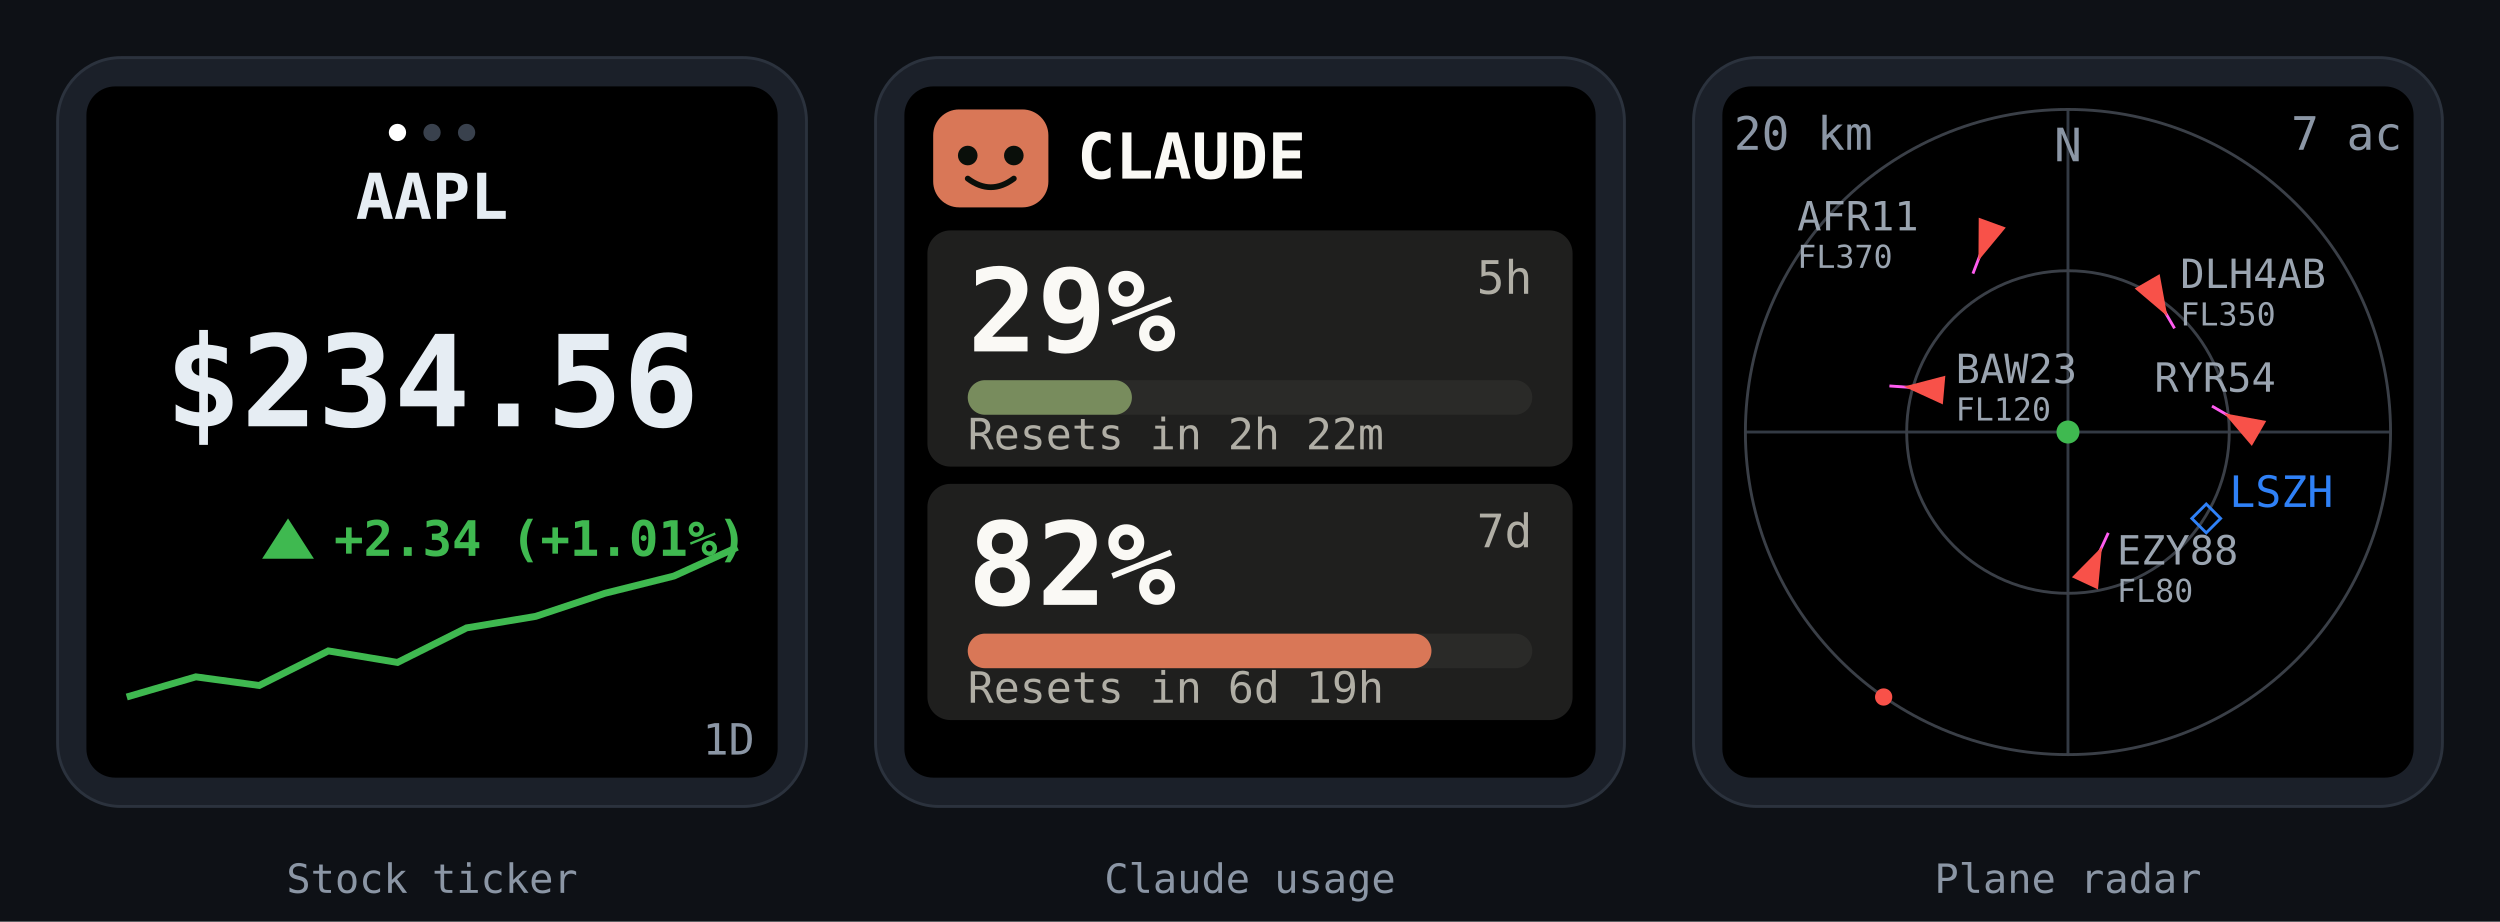
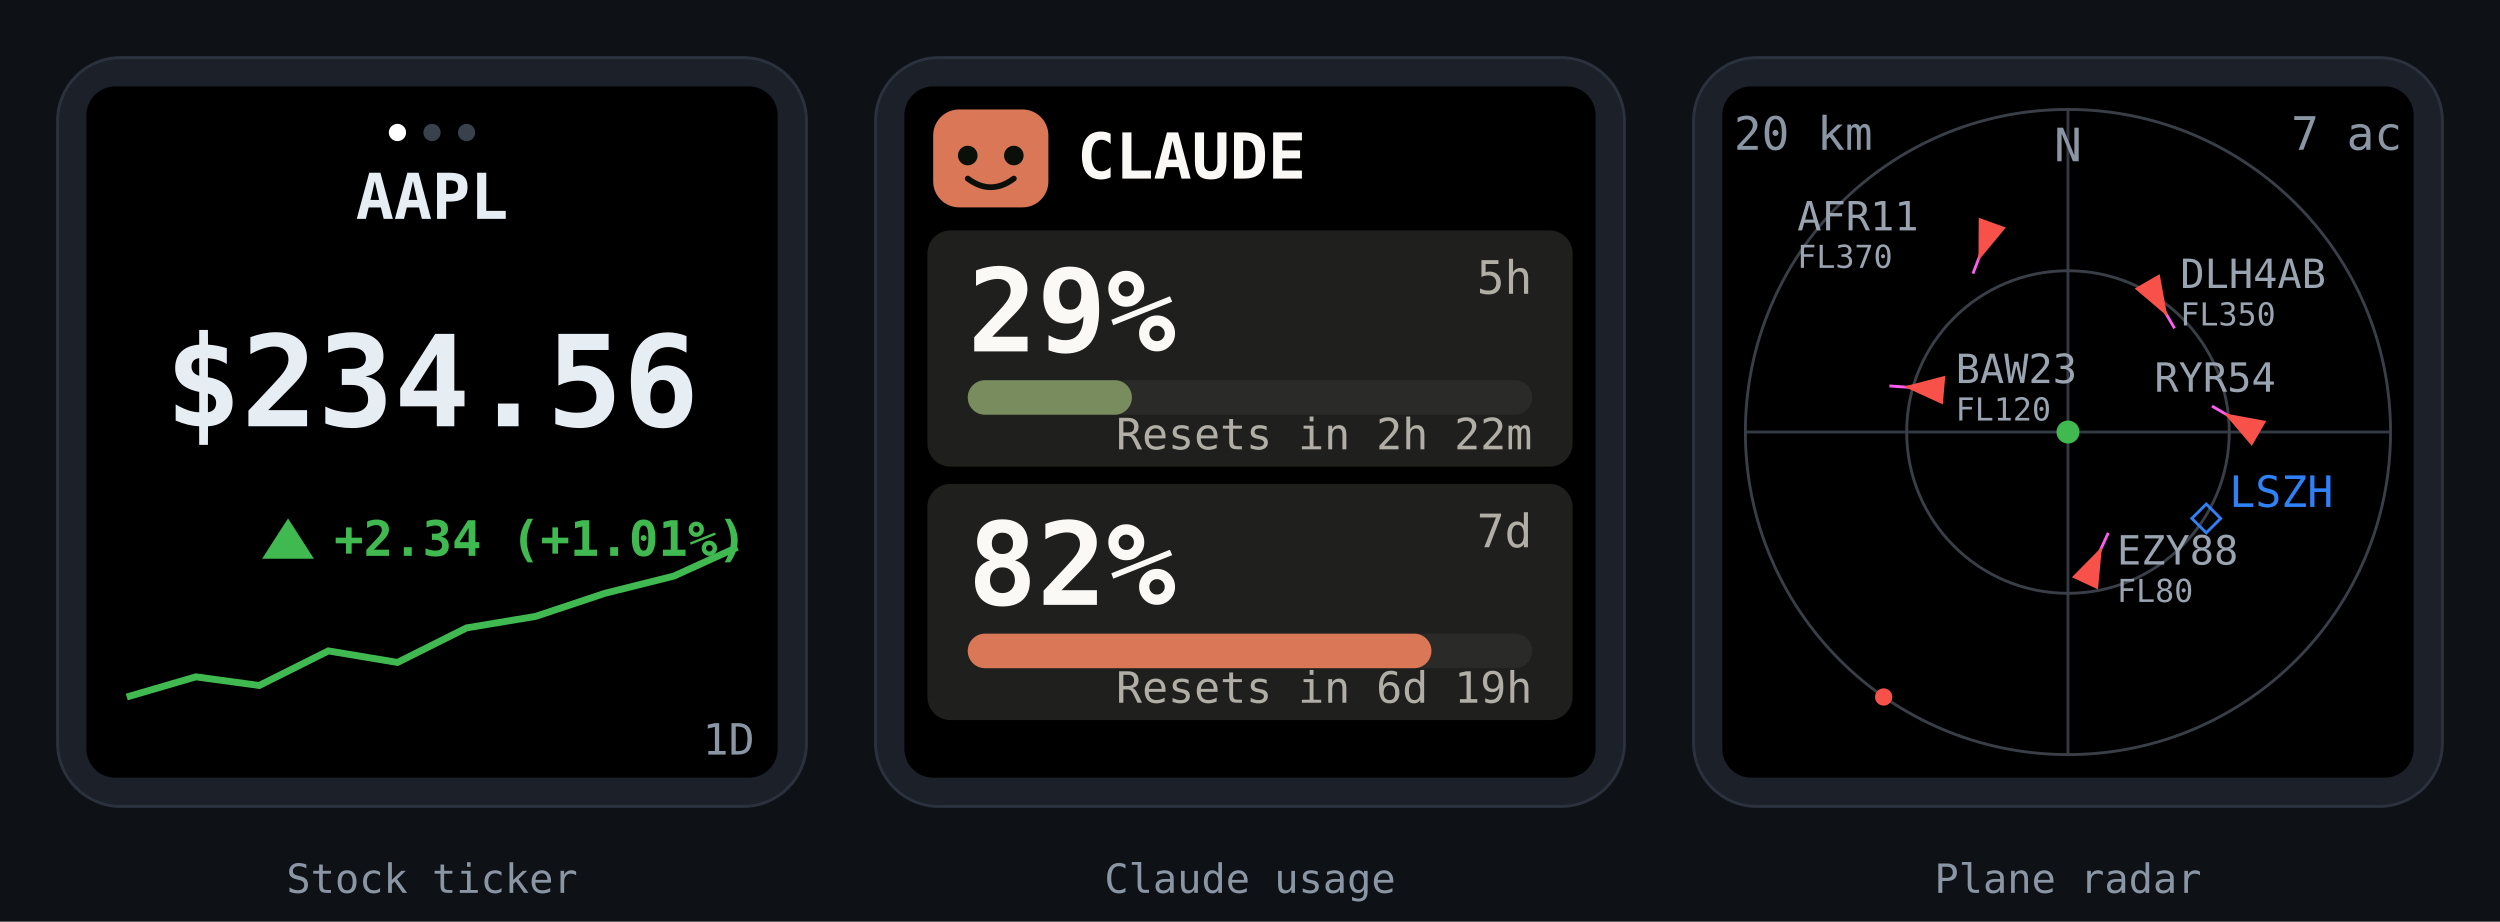
<svg xmlns="http://www.w3.org/2000/svg" width="868" height="320" viewBox="0 0 868 320" font-family="Consolas,Menlo,monospace">
  <rect width="868" height="320" fill="#0e1116" />
  <g transform="translate(20,20)">
    <rect width="260" height="260" rx="22" fill="#1b2029" stroke="#2b323d" />
    <rect x="10" y="10" width="240" height="240" rx="10" fill="#000" />
    <g transform="translate(10,10)">
      <circle cx="108" cy="16" r="3" fill="#ffffff" />
      <circle cx="120" cy="16" r="3" fill="#39414d" />
      <circle cx="132" cy="16" r="3" fill="#39414d" />
      <text x="120" y="46" fill="#e6edf3" font-size="22" font-weight="700" text-anchor="middle">AAPL</text>
      <text x="120" y="118" fill="#e6edf3" font-size="44" font-weight="700" text-anchor="middle">$234.56</text>
      <path d="M70 150 l9 14 h-18 z" fill="#3fb950" />
      <text x="86" y="163" fill="#3fb950" font-size="17" font-weight="700">+2.34 (+1.01%)</text>
      <polyline fill="none" stroke="#3fb950" stroke-width="2.4" points="14,212 38,205 60,208 84,196 108,200 132,188 156,184 180,176 204,170 226,160" />
      <text x="232" y="232" fill="#8b96a5" font-size="15" text-anchor="end">1D</text>
    </g>
    <text x="130" y="290" fill="#8b96a5" font-size="14" text-anchor="middle">Stock ticker</text>
  </g>
  <g transform="translate(304,20)">
    <rect width="260" height="260" rx="22" fill="#1b2029" stroke="#2b323d" />
    <rect x="10" y="10" width="240" height="240" rx="10" fill="#000" />
    <g transform="translate(10,10)">
      <rect x="10" y="8" width="40" height="34" rx="9" fill="#d97757" />
      <circle cx="22" cy="24" r="3.4" fill="#0a0f0a" />
      <circle cx="38" cy="24" r="3.4" fill="#0a0f0a" />
      <path d="M22 32 q8 6 16 0" fill="none" stroke="#0a0f0a" stroke-width="2" stroke-linecap="round" />
      <text x="60" y="32" fill="#faf9f5" font-size="22" font-weight="700">CLAUDE</text>
      <rect x="8" y="50" width="224" height="82" rx="8" fill="#1f1f1e" />
      <text x="22" y="92" fill="#faf9f5" font-size="40" font-weight="700">29%</text>
      <text x="218" y="72" fill="#b0aea5" font-size="16" text-anchor="end">5h</text>
      <rect x="22" y="102" width="196" height="12" rx="6" fill="#2a2a28" />
      <rect x="22" y="102" width="57" height="12" rx="6" fill="#788c5d" />
-       <text x="22" y="126" fill="#b0aea5" font-size="15">Resets in 2h 22m</text>
+       <text x="218" y="126" fill="#b0aea5" font-size="15" text-anchor="end">Resets in 2h 22m</text>
      <rect x="8" y="138" width="224" height="82" rx="8" fill="#1f1f1e" />
      <text x="22" y="180" fill="#faf9f5" font-size="40" font-weight="700">82%</text>
      <text x="218" y="160" fill="#b0aea5" font-size="16" text-anchor="end">7d</text>
      <rect x="22" y="190" width="196" height="12" rx="6" fill="#2a2a28" />
      <rect x="22" y="190" width="161" height="12" rx="6" fill="#d97757" />
-       <text x="22" y="214" fill="#b0aea5" font-size="15">Resets in 6d 19h</text>
+       <text x="218" y="214" fill="#b0aea5" font-size="15" text-anchor="end">Resets in 6d 19h</text>
    </g>
    <text x="130" y="290" fill="#8b96a5" font-size="14" text-anchor="middle">Claude usage</text>
  </g>
  <g transform="translate(588,20)">
    <rect width="260" height="260" rx="22" fill="#1b2029" stroke="#2b323d" />
    <rect x="10" y="10" width="240" height="240" rx="10" fill="#000" />
    <g transform="translate(10,10)">
      <line x1="120" y1="8" x2="120" y2="232" stroke="#333a44" />
      <line x1="8" y1="120" x2="232" y2="120" stroke="#333a44" />
      <circle cx="120" cy="120" r="112" fill="none" stroke="#3a3f47" />
      <circle cx="120" cy="120" r="56" fill="none" stroke="#3a3f47" />
      <text x="120" y="26" fill="#8b96a5" font-size="16" text-anchor="middle">N</text>
      <path d="M168 145 l5 5 l-5 5 l-5 -5 z" fill="none" stroke="#2f81f7" />
      <text x="176" y="146" fill="#2f81f7" font-size="15">LSZH</text>
      <g>
        <line x1="150" y1="72" x2="157" y2="84" stroke="#ff5cf0" />
        <path d="M150,63 L145,77 L155,77 Z" fill="#f85149" transform="rotate(150 150 72)" />
        <text x="159" y="70" fill="#9aa4b0" font-size="14">DLH4AB</text>
        <text x="159" y="83" fill="#9aa4b0" font-size="11">FL350</text>
      </g>
      <g>
        <line x1="72" y1="105" x2="58" y2="104" stroke="#ff5cf0" />
        <path d="M72,96 L67,110 L77,110 Z" fill="#f85149" transform="rotate(275 72 105)" />
        <text x="81" y="103" fill="#9aa4b0" font-size="14">BAW23</text>
        <text x="81" y="116" fill="#9aa4b0" font-size="11">FL120</text>
      </g>
      <g>
        <line x1="128" y1="168" x2="134" y2="155" stroke="#ff5cf0" />
        <path d="M128,159 L123,173 L133,173 Z" fill="#f85149" transform="rotate(25 128 168)" />
        <text x="137" y="166" fill="#9aa4b0" font-size="14">EZY88</text>
        <text x="137" y="179" fill="#9aa4b0" font-size="11">FL80</text>
      </g>
      <g>
        <line x1="92" y1="52" x2="87" y2="65" stroke="#ff5cf0" />
        <path d="M92,43 L87,57 L97,57 Z" fill="#f85149" transform="rotate(200 92 52)" />
        <text x="26" y="50" fill="#9aa4b0" font-size="14">AFR11</text>
        <text x="26" y="63" fill="#9aa4b0" font-size="11">FL370</text>
      </g>
      <g>
        <line x1="182" y1="118" x2="170" y2="111" stroke="#ff5cf0" />
        <path d="M182,109 L177,123 L187,123 Z" fill="#f85149" transform="rotate(300 182 118)" />
        <text x="150" y="106" fill="#9aa4b0" font-size="14">RYR54</text>
      </g>
      <circle cx="56" cy="212" r="3" fill="#f85149" />
      <circle cx="120" cy="120" r="4" fill="#3fb950" />
      <text x="4" y="22" fill="#8b96a5" font-size="16">20 km</text>
      <text x="236" y="22" fill="#8b96a5" font-size="16" text-anchor="end">7 ac</text>
    </g>
    <text x="130" y="290" fill="#8b96a5" font-size="14" text-anchor="middle">Plane radar</text>
  </g>
</svg>
